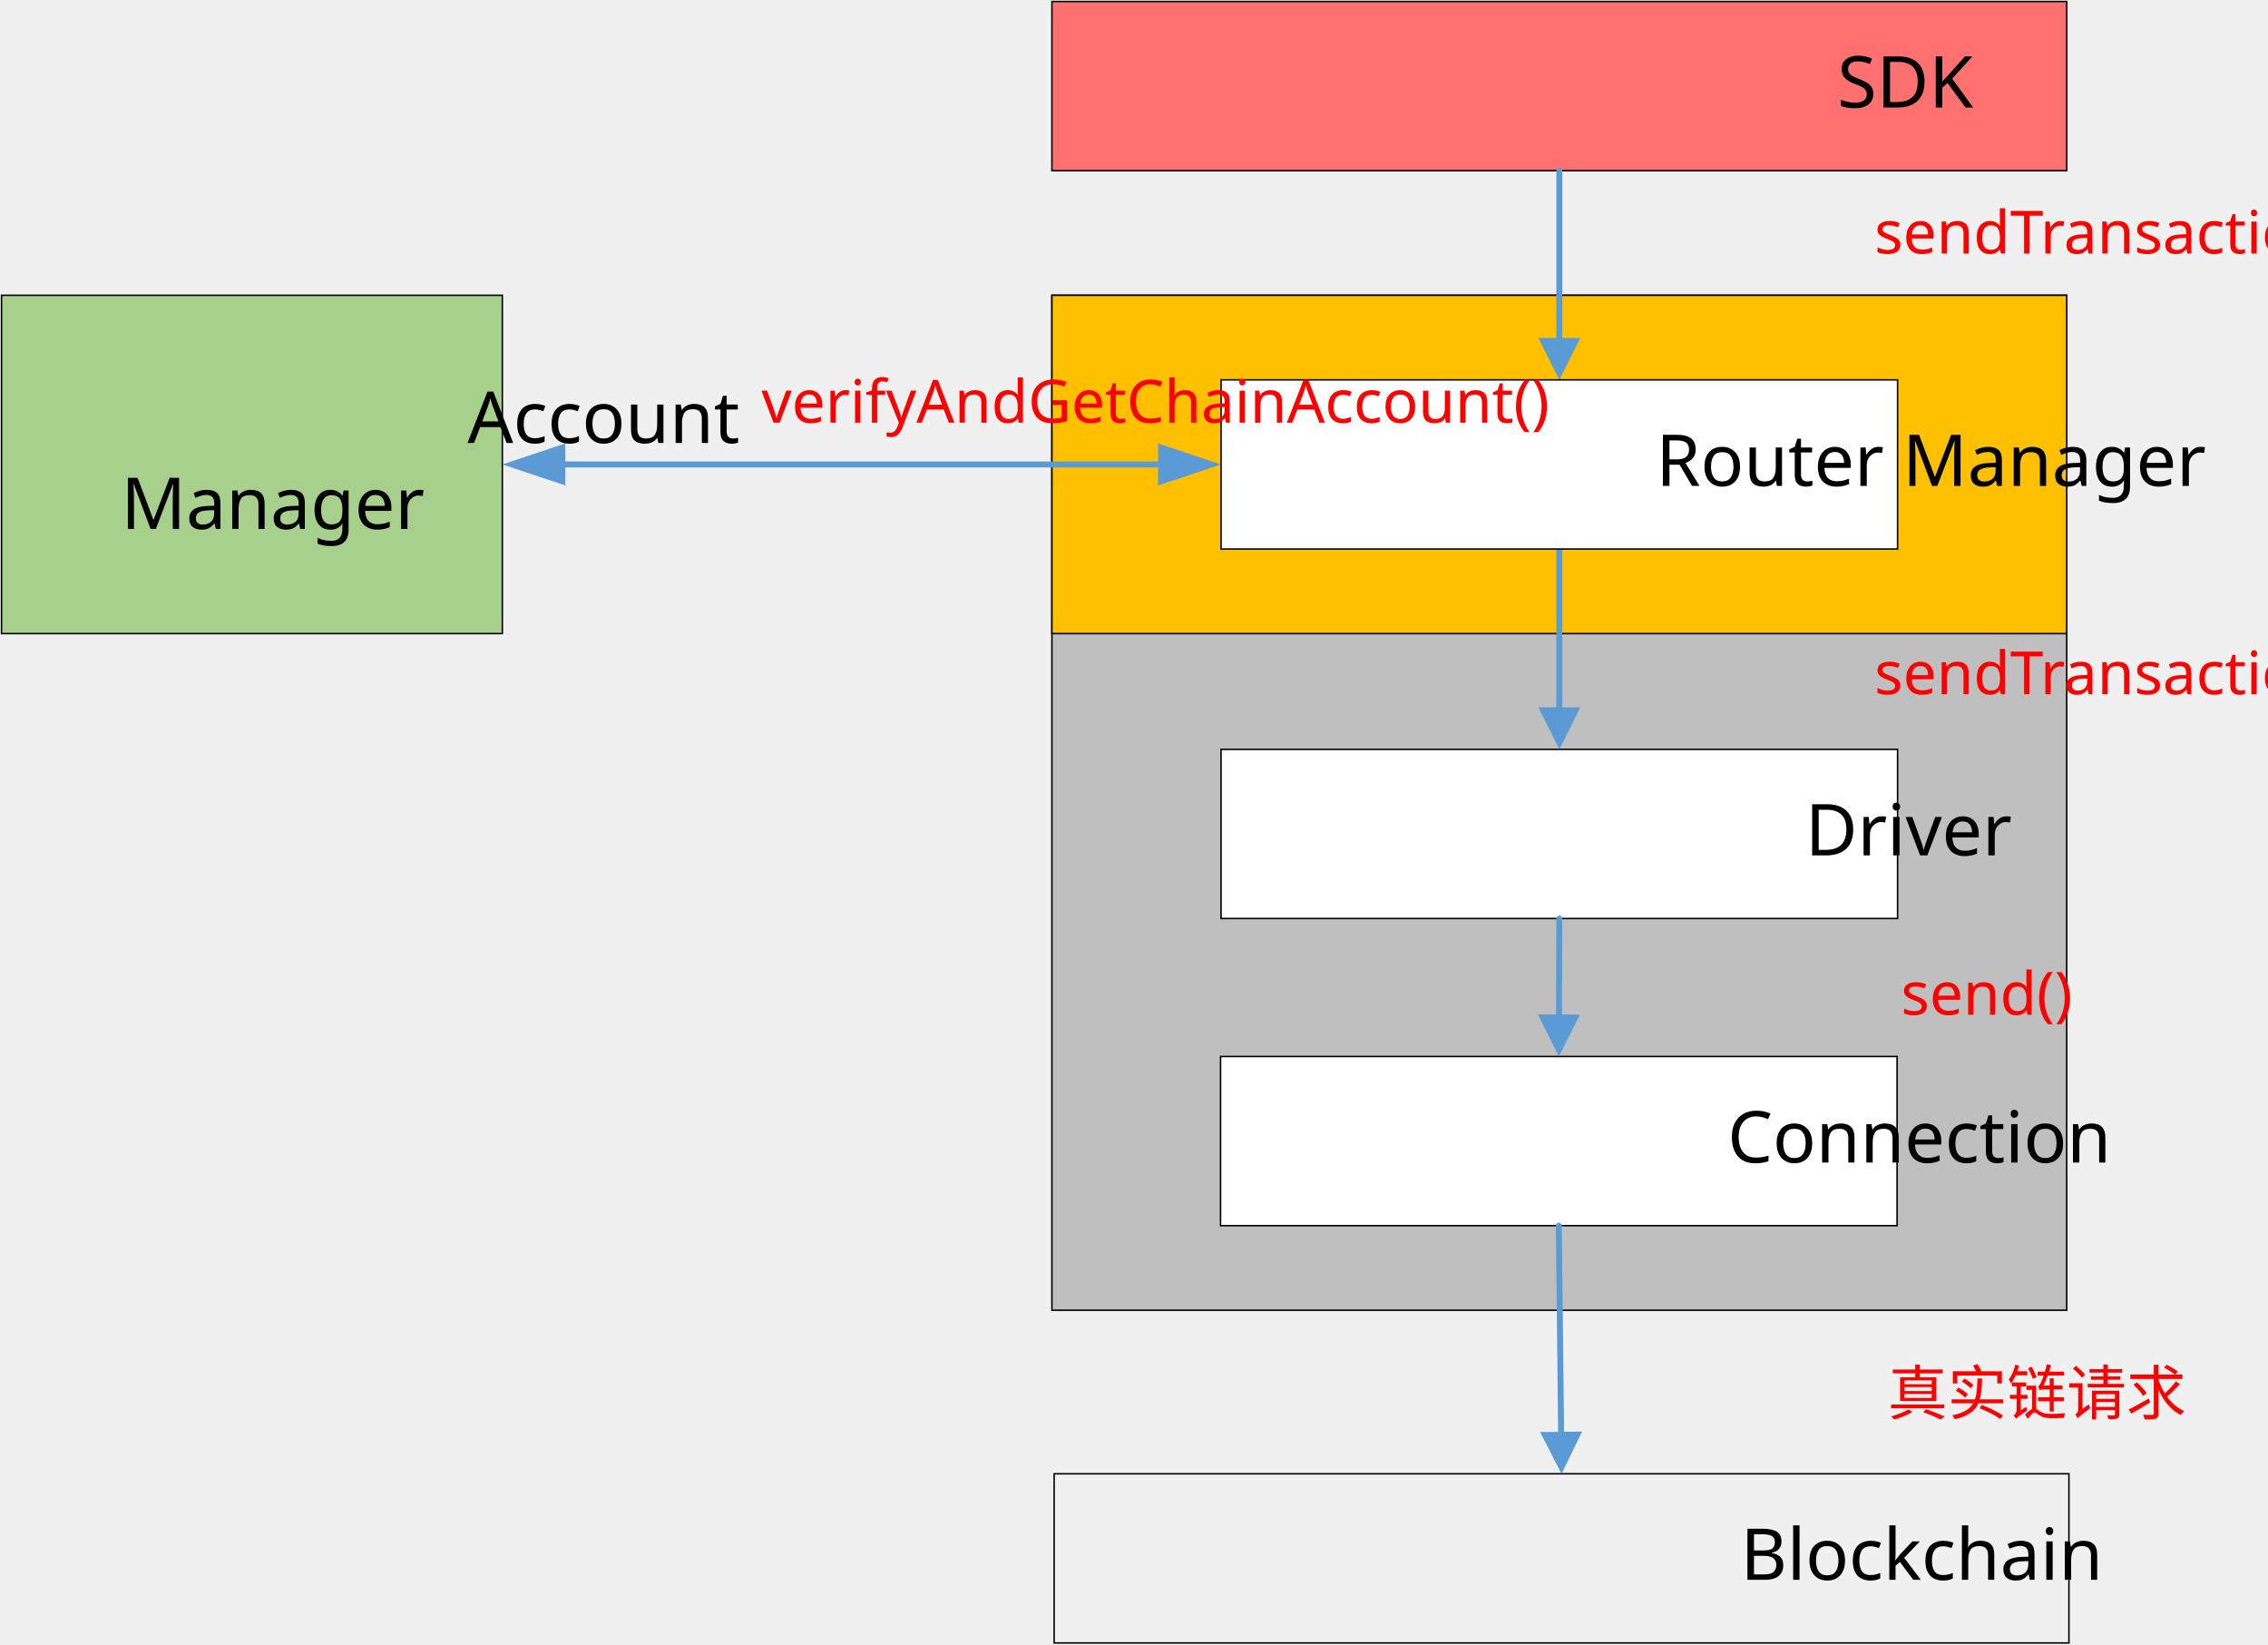
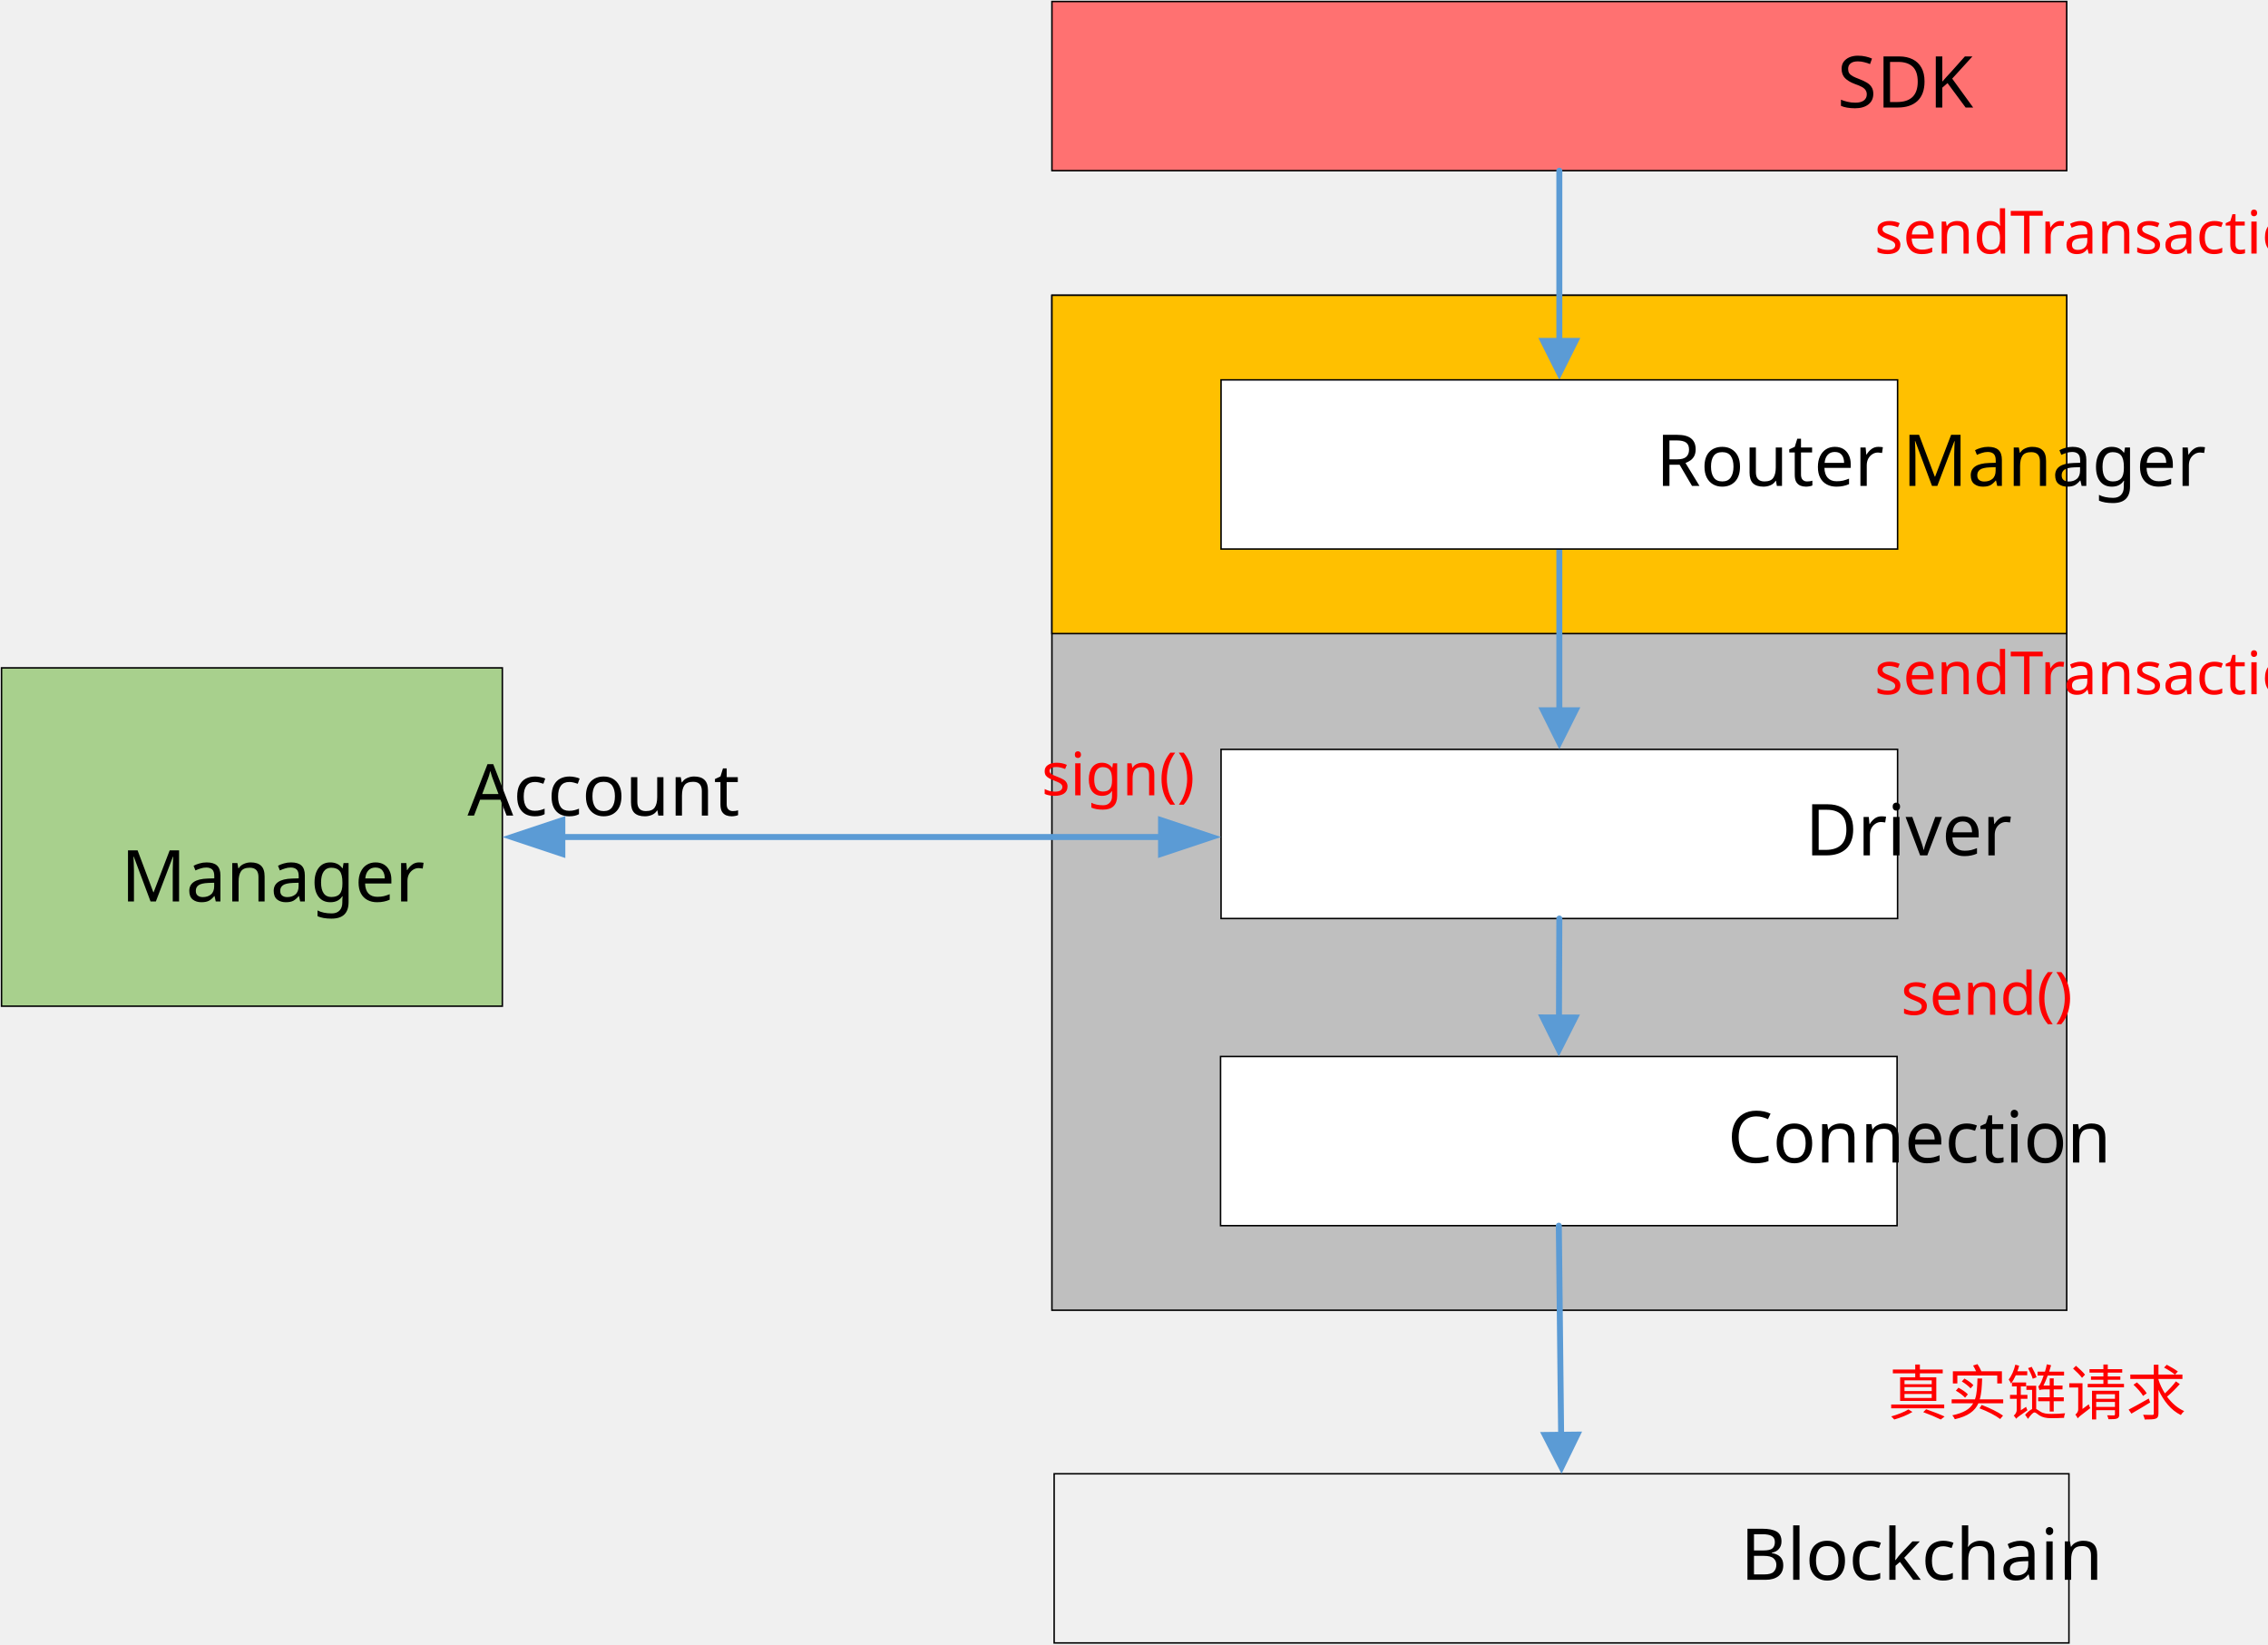
<svg xmlns="http://www.w3.org/2000/svg" xmlns:ns1="http://schemas.microsoft.com/visio/2003/SVGExtensions/" xmlns:xlink="http://www.w3.org/1999/xlink" width="5.279in" height="3.827in" viewBox="0 0 380.105 275.565" xml:space="preserve" color-interpolation-filters="sRGB" class="st15">
  <ns1:documentProperties ns1:langID="2052" ns1:metric="true" ns1:viewMarkup="false" />
  <style type="text/css">
	
		.st1 {fill:#bfbfbf;stroke:#000000;stroke-width:0.25}
		.st2 {fill:#ffffff;stroke:#000000;stroke-width:0.25}
		.st3 {fill:#000000;font-family:Calibri;font-size:1em}
		.st4 {fill:#ffc000;stroke:#000000;stroke-width:0.25}
		.st5 {fill:#ff7171;stroke:#000000;stroke-width:0.25}
		.st6 {marker-end:url(#mrkr4-16);stroke:#5b9bd5;stroke-linecap:round;stroke-linejoin:round;stroke-width:1}
		.st7 {fill:#5b9bd5;fill-opacity:1;stroke:#5b9bd5;stroke-opacity:1;stroke-width:0.284}
		.st8 {fill:none;stroke:#000000;stroke-width:0.25}
		.st9 {fill:#a8d08d;stroke:#000000;stroke-width:0.25}
		.st10 {font-size:1em}
		.st11 {marker-end:url(#mrkr13-48);marker-start:url(#mrkr13-46);stroke:#5b9bd5;stroke-linecap:round;stroke-linejoin:round;stroke-width:1}
		.st12 {fill:none;stroke:none;stroke-width:0.25}
		.st13 {fill:#ff0000;font-family:Calibri;font-size:0.833em}
		.st14 {fill:#ff0000;font-family:黑体;font-size:0.833em}
		.st15 {fill:none;fill-rule:evenodd;font-size:12px;overflow:visible;stroke-linecap:square;stroke-miterlimit:3}
	
	</style>
  <defs id="Markers">
    <g id="lend4">
      <path d="M 2 1 L 0 0 L 2 -1 L 2 1 " style="stroke:none" />
    </g>
    <marker id="mrkr4-16" class="st7" ns1:arrowType="4" ns1:arrowSize="2" ns1:setback="7.04" refX="-7.04" orient="auto" markerUnits="strokeWidth" overflow="visible">
      <use xlink:href="#lend4" transform="scale(-3.52,-3.52) " />
    </marker>
    <g id="lend13">
      <path d="M 3 1 L 0 0 L 3 -1 L 3 1 " style="stroke:none" />
    </g>
    <marker id="mrkr13-46" class="st7" ns1:arrowType="13" ns1:arrowSize="2" ns1:setback="10.2" refX="10.2" orient="auto" markerUnits="strokeWidth" overflow="visible">
      <use xlink:href="#lend13" transform="scale(3.52) " />
    </marker>
    <marker id="mrkr13-48" class="st7" ns1:arrowType="13" ns1:arrowSize="2" ns1:setback="10.56" refX="-10.56" orient="auto" markerUnits="strokeWidth" overflow="visible">
      <use xlink:href="#lend13" transform="scale(-3.52,-3.52) " />
    </marker>
  </defs>
  <g ns1:mID="0" ns1:index="1" ns1:groupContext="foregroundPage">
    <ns1:pageProperties ns1:drawingScale="0.0393701" ns1:pageScale="0.0393701" ns1:drawingUnits="24" ns1:shadowOffsetX="8.50394" ns1:shadowOffsetY="-8.50394" />
    <ns1:layer ns1:name="连接线" ns1:index="0" />
    <g id="shape59-1" ns1:mID="59" ns1:groupContext="shape" transform="translate(176.296,-56.003)">
      <ns1:userDefs>
        <ns1:ud ns1:nameU="visVersion" ns1:val="VT0(15):26" />
      </ns1:userDefs>
      <rect x="0" y="105.486" width="170.079" height="170.079" class="st1" />
    </g>
    <g id="shape61-3" ns1:mID="61" ns1:groupContext="shape" transform="translate(204.643,-121.647)">
      <ns1:userDefs>
        <ns1:ud ns1:nameU="visVersion" ns1:val="VT0(15):26" />
      </ns1:userDefs>
      <ns1:textBlock ns1:margins="rect(4,4,4,4)" ns1:tabSpace="42.5197" />
      <ns1:textRect cx="56.693" cy="261.392" width="113.39" height="28.346" />
      <rect x="0" y="247.219" width="113.386" height="28.346" class="st2" />
      <text x="41.75" y="264.99" class="st3" ns1:langID="2052">
        <ns1:paragraph ns1:horizAlign="1" />
        <ns1:tabList />Driver</text>
    </g>
    <g id="shape62-6" ns1:mID="62" ns1:groupContext="shape" transform="translate(176.296,-169.389)">
      <ns1:userDefs>
        <ns1:ud ns1:nameU="visVersion" ns1:val="VT0(15):26" />
      </ns1:userDefs>
      <rect x="0" y="218.872" width="170.079" height="56.693" class="st4" />
    </g>
    <g id="shape63-8" ns1:mID="63" ns1:groupContext="shape" transform="translate(176.296,-246.969)">
      <ns1:userDefs>
        <ns1:ud ns1:nameU="visVersion" ns1:val="VT0(15):26" />
      </ns1:userDefs>
      <ns1:textBlock ns1:margins="rect(4,4,4,4)" ns1:tabSpace="42.5197" />
      <ns1:textRect cx="85.039" cy="261.392" width="170.08" height="28.346" />
      <rect x="0" y="247.219" width="170.079" height="28.346" class="st5" />
      <text x="75.47" y="264.99" class="st3" ns1:langID="2052">
        <ns1:paragraph ns1:horizAlign="1" />
        <ns1:tabList />SDK</text>
    </g>
    <g id="shape64-11" ns1:mID="64" ns1:groupContext="shape" ns1:layerMember="0" transform="translate(254.249,-246.969)">
      <path d="M7.09 275.57 L7.09 303.59" class="st6" />
    </g>
    <g id="shape65-17" ns1:mID="65" ns1:groupContext="shape" ns1:layerMember="0" transform="translate(254.249,-183.562)">
      <path d="M7.09 275.57 L7.09 302.09" class="st6" />
    </g>
    <g id="shape68-22" ns1:mID="68" ns1:groupContext="shape" transform="translate(204.559,-70.1762)">
      <ns1:userDefs>
        <ns1:ud ns1:nameU="visVersion" ns1:val="VT0(15):26" />
      </ns1:userDefs>
      <ns1:textBlock ns1:margins="rect(4,4,4,4)" ns1:tabSpace="42.5197" />
      <ns1:textRect cx="56.693" cy="261.392" width="113.39" height="28.346" />
      <rect x="0" y="247.219" width="113.386" height="28.346" class="st2" />
      <text x="28.8" y="264.99" class="st3" ns1:langID="2052">
        <ns1:paragraph ns1:horizAlign="1" />
        <ns1:tabList />Connection</text>
    </g>
    <g id="shape72-25" ns1:mID="72" ns1:groupContext="shape" transform="translate(176.669,-0.25)">
      <ns1:userDefs>
        <ns1:ud ns1:nameU="visVersion" ns1:val="VT0(15):26" />
      </ns1:userDefs>
      <ns1:textBlock ns1:margins="rect(4,4,4,4)" ns1:tabSpace="42.5197" />
      <ns1:textRect cx="85.039" cy="261.392" width="170.08" height="28.346" />
      <rect x="0" y="247.219" width="170.079" height="28.346" class="st8" />
      <text x="58.88" y="264.99" class="st3" ns1:langID="2052">
        <ns1:paragraph ns1:horizAlign="1" />
        <ns1:tabList />Blockchain</text>
    </g>
    <g id="shape73-28" ns1:mID="73" ns1:groupContext="shape" ns1:layerMember="0" transform="translate(254.394,-70.1762)">
      <path d="M6.86 275.57 L7.24 310.11" class="st6" />
    </g>
-     <g id="shape74-33" ns1:mID="74" ns1:groupContext="shape" transform="translate(0.25,-169.389)">
+     <g id="shape74-33" ns1:mID="74" ns1:groupContext="shape" transform="translate(0.25,-106.954)">
      <ns1:userDefs>
        <ns1:ud ns1:nameU="visVersion" ns1:val="VT0(15):26" />
      </ns1:userDefs>
      <ns1:textBlock ns1:margins="rect(4,4,4,4)" ns1:tabSpace="42.5197" />
      <ns1:textRect cx="41.968" cy="247.219" width="83.94" height="56.693" />
      <rect x="0" y="218.872" width="83.937" height="56.693" class="st9" />
      <text x="21.94" y="243.62" class="st3" ns1:langID="2052">
        <ns1:paragraph ns1:horizAlign="1" />
        <ns1:tabList />Account<ns1:newlineChar />
        <tspan x="20.04" dy="1.2em" class="st10">Manager</tspan>
      </text>
    </g>
    <g id="shape75-37" ns1:mID="75" ns1:groupContext="shape" transform="translate(204.643,-183.562)">
      <ns1:userDefs>
        <ns1:ud ns1:nameU="visVersion" ns1:val="VT0(15):26" />
      </ns1:userDefs>
      <ns1:textBlock ns1:margins="rect(4,4,4,4)" ns1:tabSpace="42.5197" />
      <ns1:textRect cx="56.693" cy="261.392" width="113.39" height="28.346" />
      <rect x="0" y="247.219" width="113.386" height="28.346" class="st2" />
      <text x="16.74" y="264.99" class="st3" ns1:langID="2052">
        <ns1:paragraph ns1:horizAlign="1" />
        <ns1:tabList />Router Manager</text>
    </g>
-     <g id="shape76-40" ns1:mID="76" ns1:groupContext="shape" ns1:layerMember="0" transform="translate(204.643,-190.649)">
+     <g id="shape76-40" ns1:mID="76" ns1:groupContext="shape" ns1:layerMember="0" transform="translate(204.643,-128.214)">
      <path d="M-10.2 268.48 L-10.56 268.48 L-109.9 268.48" class="st11" />
    </g>
-     <g id="shape77-49" ns1:mID="77" ns1:groupContext="shape" transform="translate(62.9106,-197.735)">
+     <g id="shape77-49" ns1:mID="77" ns1:groupContext="shape" transform="translate(62.9106,-135.301)">
      <ns1:textBlock ns1:margins="rect(4,4,4,4)" ns1:tabSpace="42.5197" />
      <ns1:textRect cx="76" cy="265.565" width="152" height="20" />
      <rect x="0" y="255.565" width="152" height="20" class="st12" />
-       <text x="17.93" y="268.57" class="st13" ns1:langID="2052">
+       <text x="64.88" y="268.57" class="st13" ns1:langID="2052">
        <ns1:paragraph ns1:horizAlign="1" />
-         <ns1:tabList />verifyAndGetChainAccount()</text>
+         <ns1:tabList />sign()</text>
    </g>
    <g id="shape78-52" ns1:mID="78" ns1:groupContext="shape" transform="translate(227.855,-226.082)">
      <ns1:textBlock ns1:margins="rect(4,4,4,4)" ns1:tabSpace="42.5197" />
      <ns1:textRect cx="76" cy="265.565" width="152" height="20" />
      <rect x="0" y="255.565" width="152" height="20" class="st12" />
      <text x="39.52" y="268.57" class="st13" ns1:langID="2052">
        <ns1:paragraph ns1:horizAlign="1" />
        <ns1:tabList />sendTransaction()</text>
    </g>
    <g id="shape79-55" ns1:mID="79" ns1:groupContext="shape" transform="translate(227.855,-152.232)">
      <ns1:textBlock ns1:margins="rect(4,4,4,4)" ns1:tabSpace="42.5197" />
      <ns1:textRect cx="76" cy="265.565" width="152" height="20" />
      <rect x="0" y="255.565" width="152" height="20" class="st12" />
      <text x="39.52" y="268.57" class="st13" ns1:langID="2052">
        <ns1:paragraph ns1:horizAlign="1" />
        <ns1:tabList />sendTransaction()</text>
    </g>
    <g id="shape80-58" ns1:mID="80" ns1:groupContext="shape" transform="translate(208.548,-98.5227)">
      <ns1:textBlock ns1:margins="rect(4,4,4,4)" ns1:tabSpace="42.5197" />
      <ns1:textRect cx="76" cy="265.565" width="152" height="20" />
      <rect x="0" y="255.565" width="152" height="20" class="st12" />
      <text x="63.27" y="268.57" class="st13" ns1:langID="2052">
        <ns1:paragraph ns1:horizAlign="1" />
        <ns1:tabList />send()</text>
    </g>
    <g id="shape81-61" ns1:mID="81" ns1:groupContext="shape" transform="translate(218.619,-31.8298)">
      <ns1:textBlock ns1:margins="rect(4,4,4,4)" ns1:tabSpace="42.5197" />
      <ns1:textRect cx="76" cy="265.565" width="152" height="20" />
      <rect x="0" y="255.565" width="152" height="20" class="st12" />
      <text x="51" y="268.89" class="st14" ns1:langID="2052">
        <ns1:paragraph ns1:horizAlign="1" />
        <ns1:tabList />真实链请求</text>
    </g>
    <g id="shape83-64" ns1:mID="83" ns1:groupContext="shape" ns1:layerMember="0" transform="translate(268.38,-121.647)">
      <path d="M-7.04 275.57 L-7.1 291.65" class="st6" />
    </g>
  </g>
</svg>
